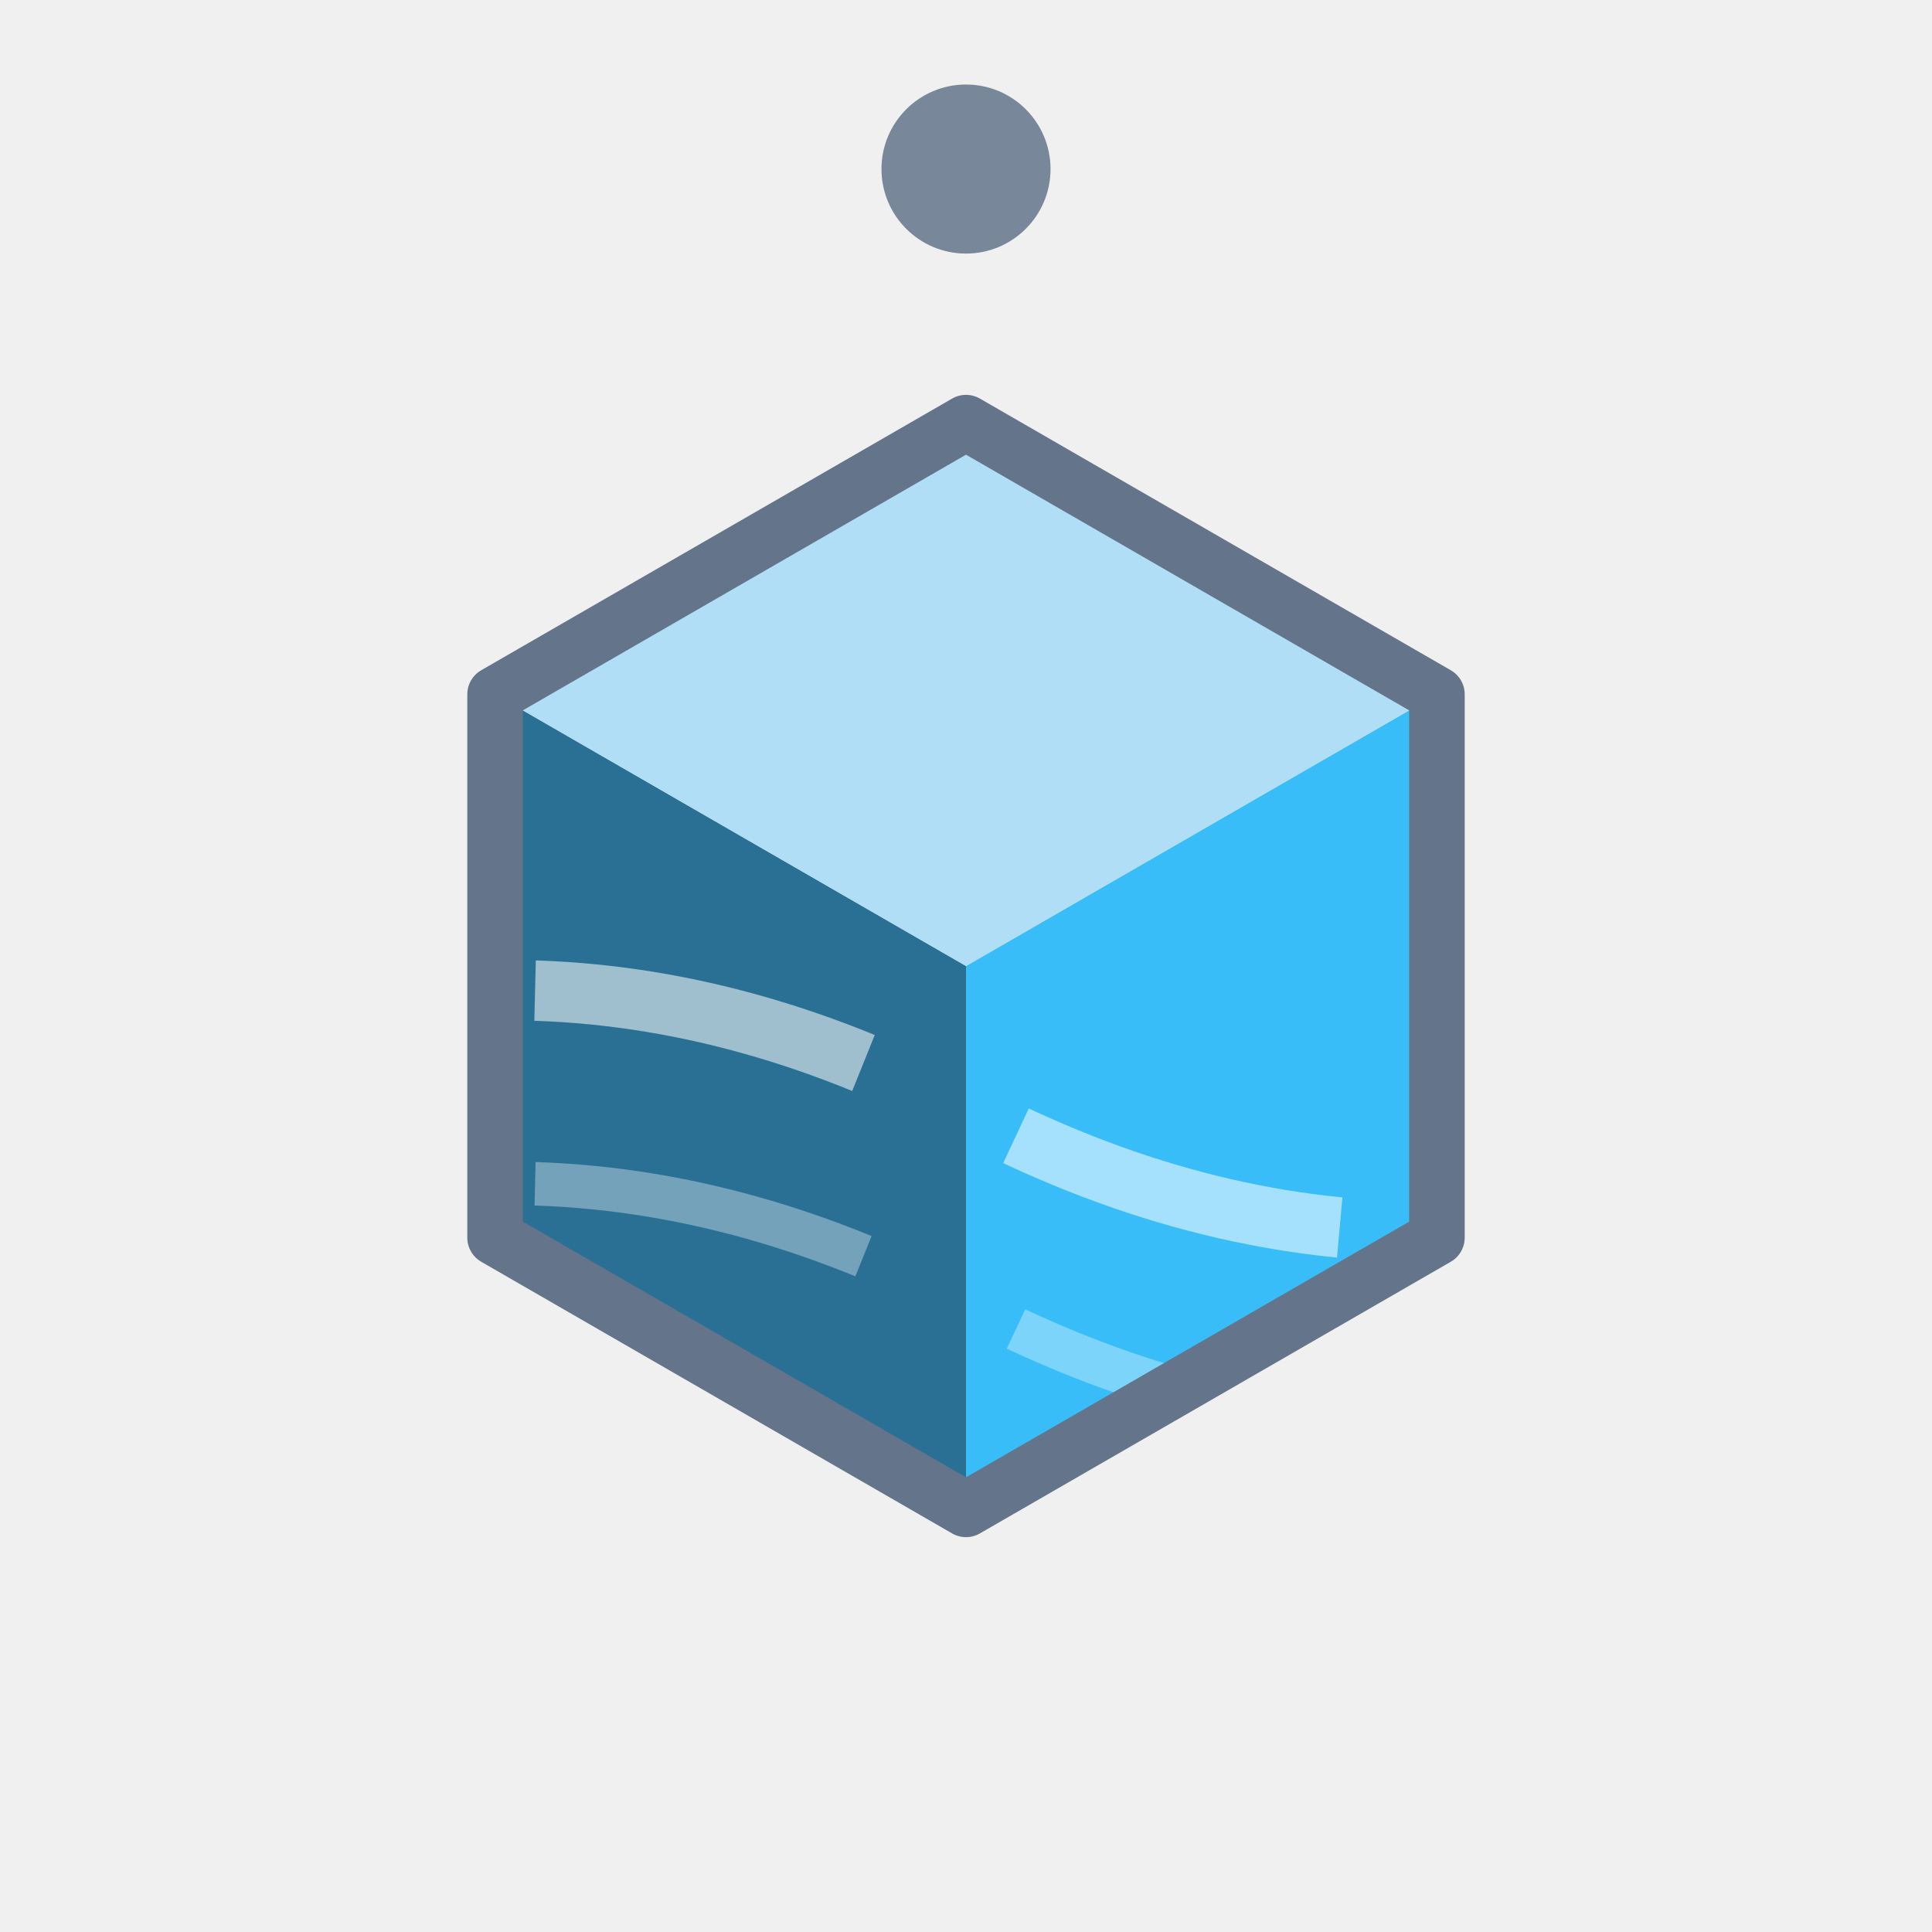
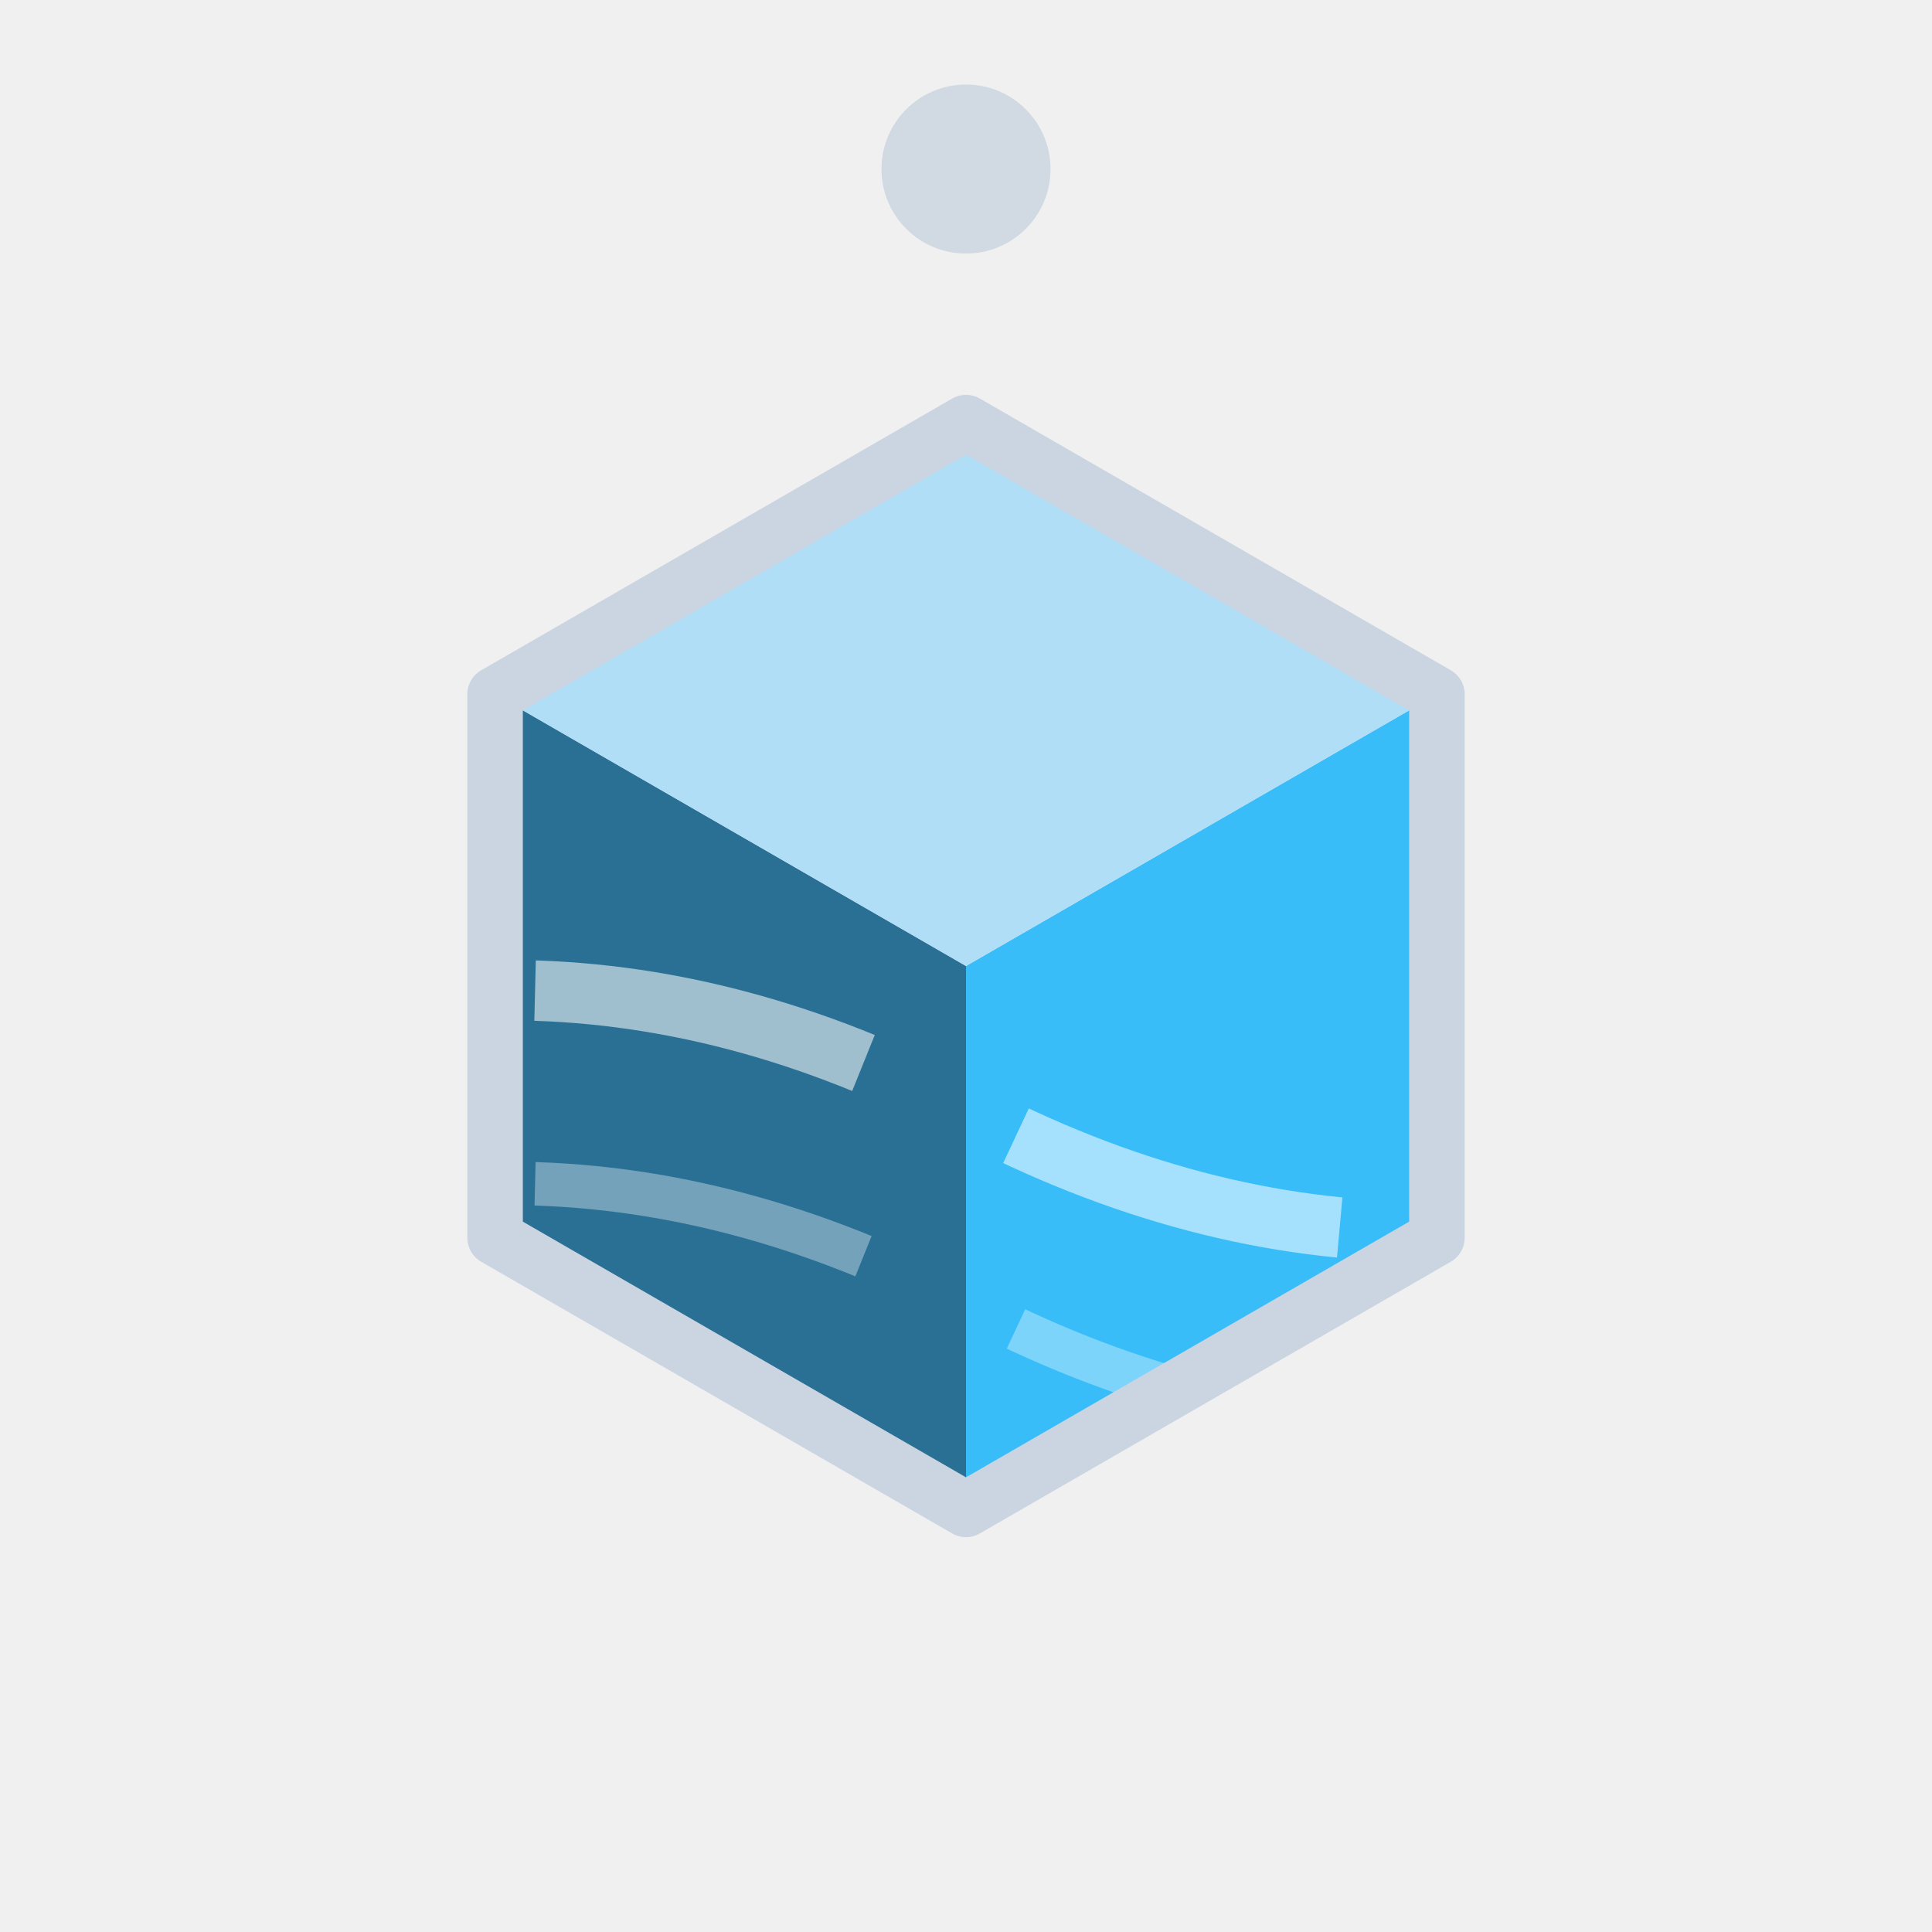
<svg xmlns="http://www.w3.org/2000/svg" viewBox="-40 -40 80 80">
  <defs>
    <clipPath id="clip-sides">
      <polygon points="-19.5,-11.25 19.5,-11.25 19.5,11.25 0,22.5 -19.5,11.25" />
    </clipPath>
  </defs>
  <style>
    .wave {
      stroke-dasharray: 14 7;
      animation: flow 2.4s linear infinite;
    }
    @keyframes flow {
      to { stroke-dashoffset: -21; }
    }
  </style>
  <polygon fill="#075985" opacity="0.85" points="-19.5,-11.25 0,0 0,22.5 -19.5,11.25" />
  <polygon fill="#38bdf8" points="19.5,-11.25 19.5,11.25 0,22.5 0,0" />
  <polygon fill="#b0def7" points="0,-22.5 19.5,-11.25 0,0 -19.5,-11.25" />
  <g clip-path="url(#clip-sides)">
    <path class="wave" fill="none" stroke="white" stroke-width="2.5" opacity="0.55" d="M-38 6 Q-19 -4 0 6 Q19 16 38 6" />
    <path class="wave" fill="none" stroke="white" stroke-width="1.8" opacity="0.35" d="M-38 14 Q-19 4 0 14 Q19 24 38 14" style="animation-delay: -1.2s" />
  </g>
-   <polygon fill="none" stroke="#64748b" stroke-width="2.3" stroke-linejoin="round" points="0,-22.5 19.5,-11.25 19.5,11.25 0,22.5 -19.5,11.25 -19.5,-11.25" />
+   <polygon fill="none" stroke="#cbd5e1" stroke-width="2.3" stroke-linejoin="round" points="0,-22.5 19.5,-11.25 19.5,11.25 0,22.5 -19.5,11.25 -19.5,-11.25" />
  <g>
    <animateTransform attributeName="transform" attributeType="XML" type="rotate" from="0 0 0" to="360 0 0" dur="8s" repeatCount="indefinite" />
-     <circle cx="0" cy="-33" r="3.5" fill="#64748b" opacity="0.85" />
+     <circle cx="0" cy="-33" r="3.5" fill="#cbd5e1" opacity="0.85" />
  </g>
</svg>
